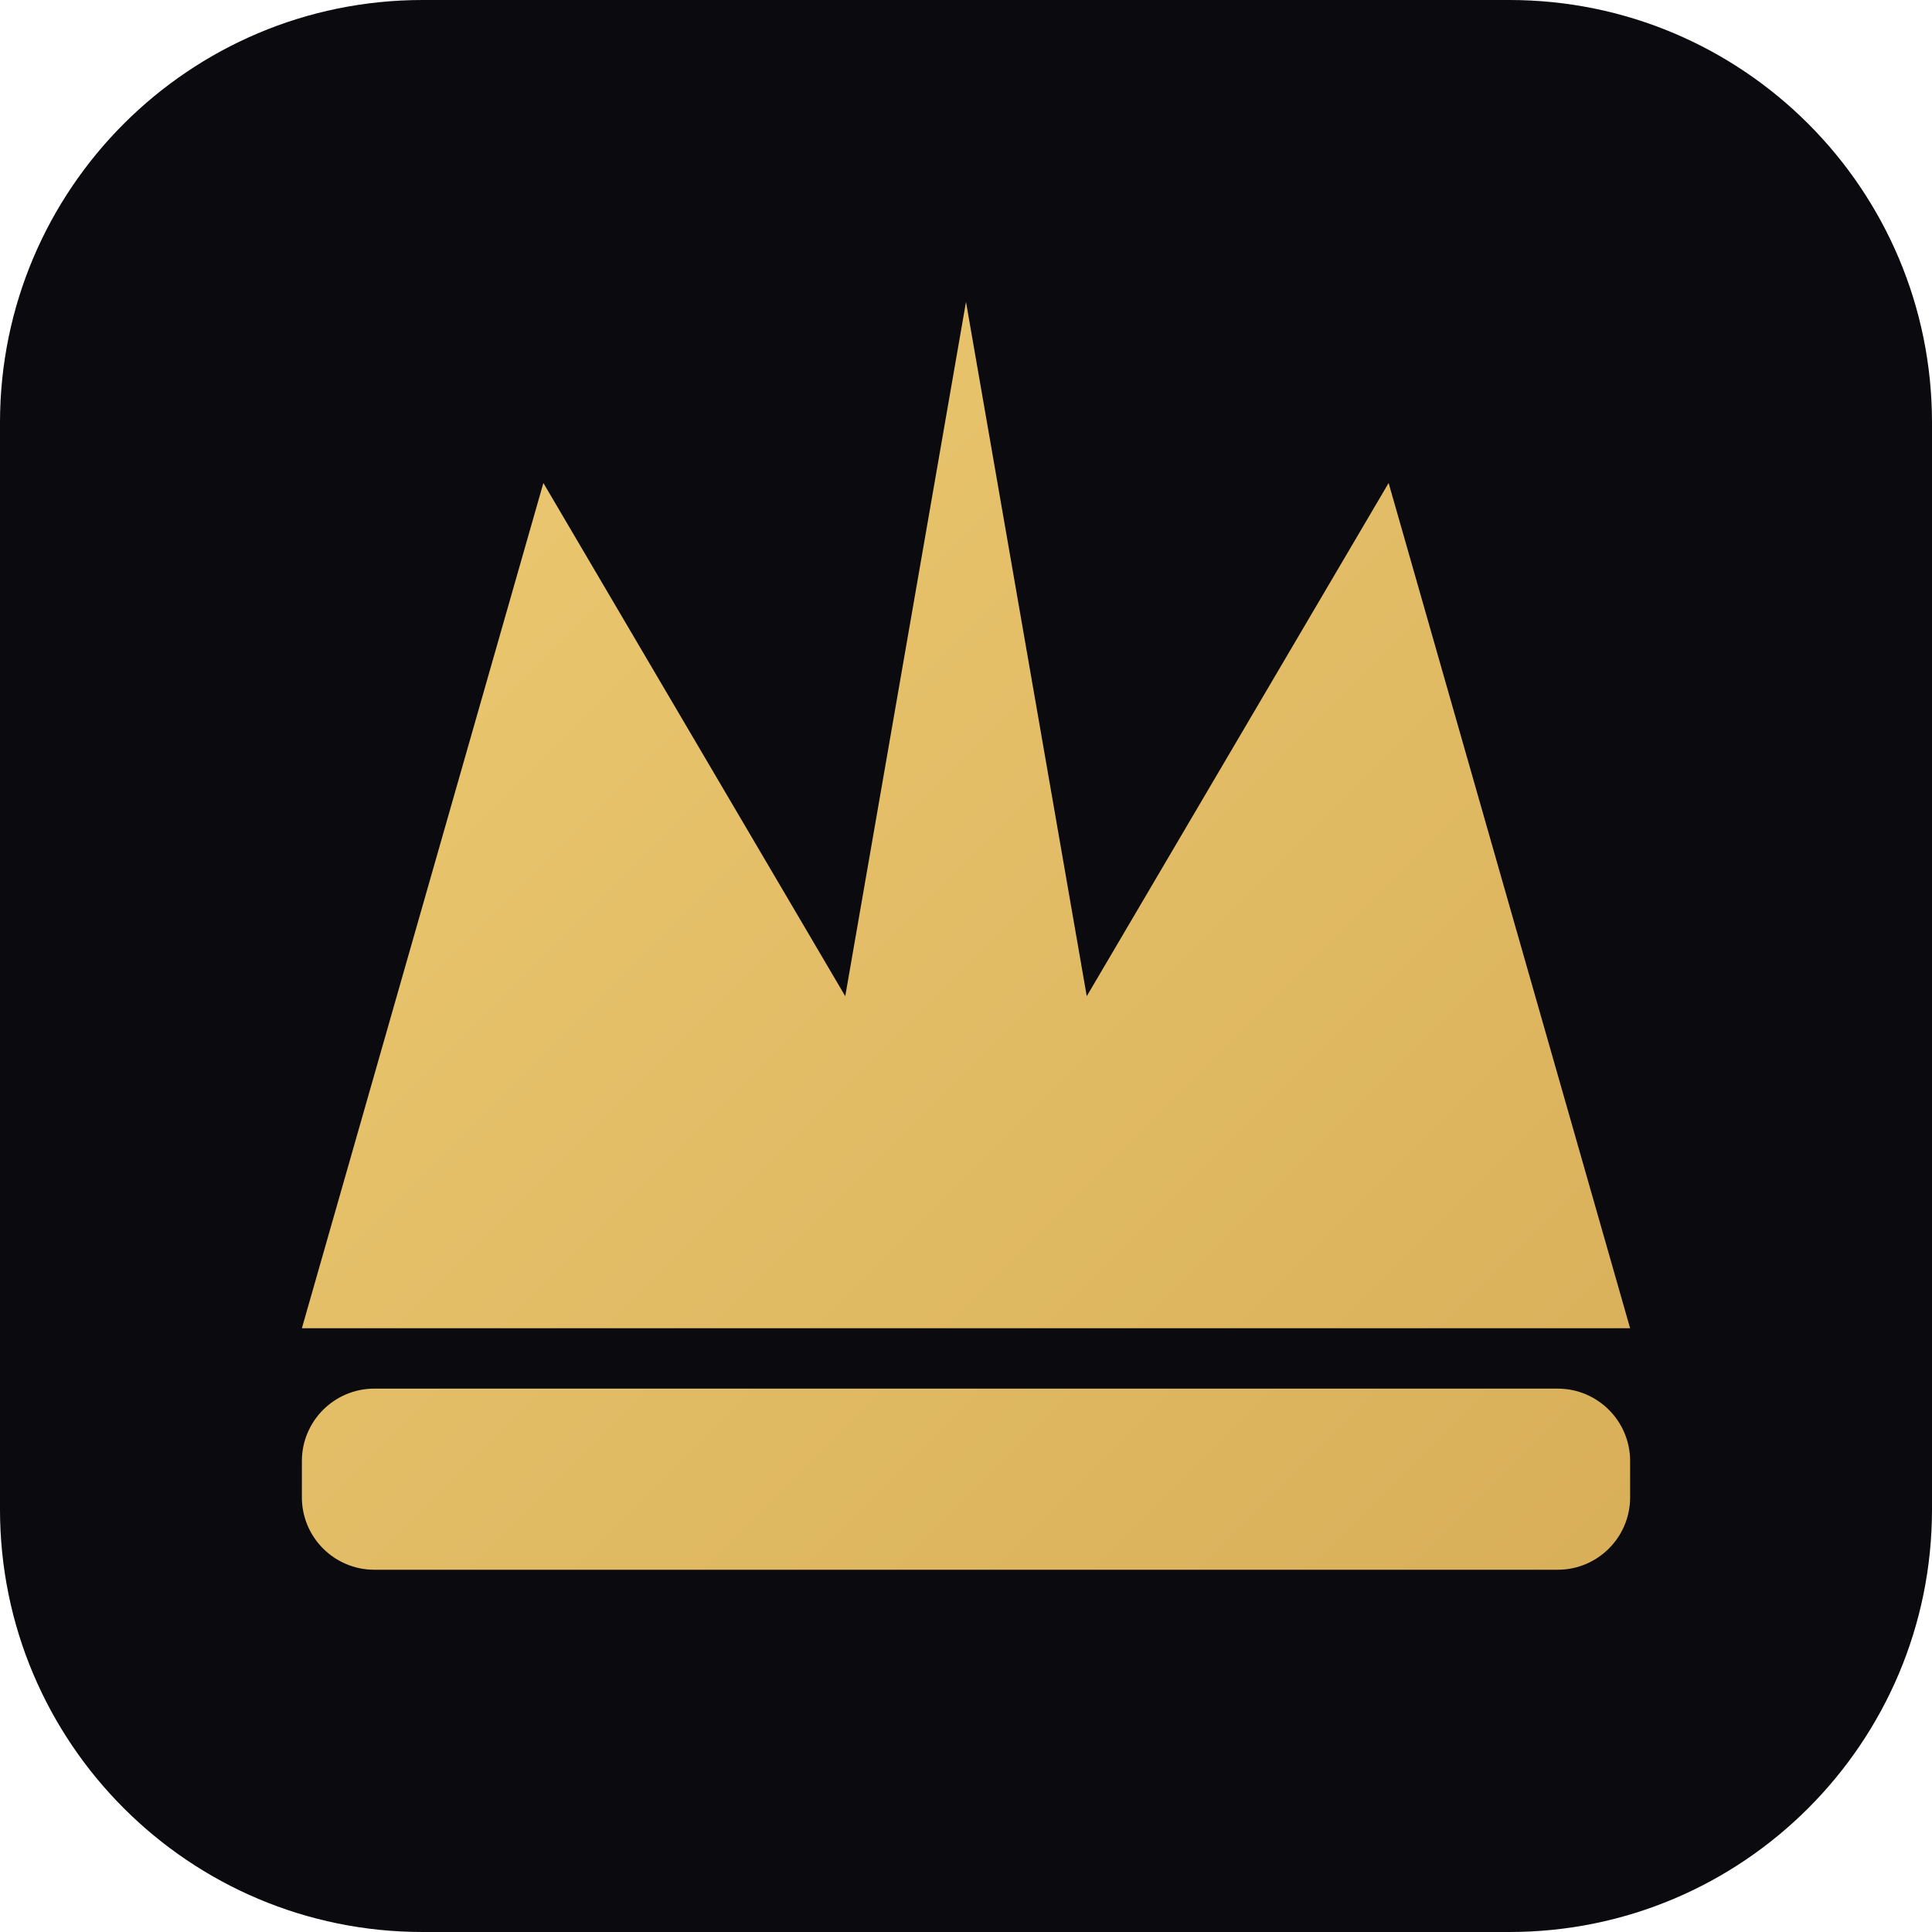
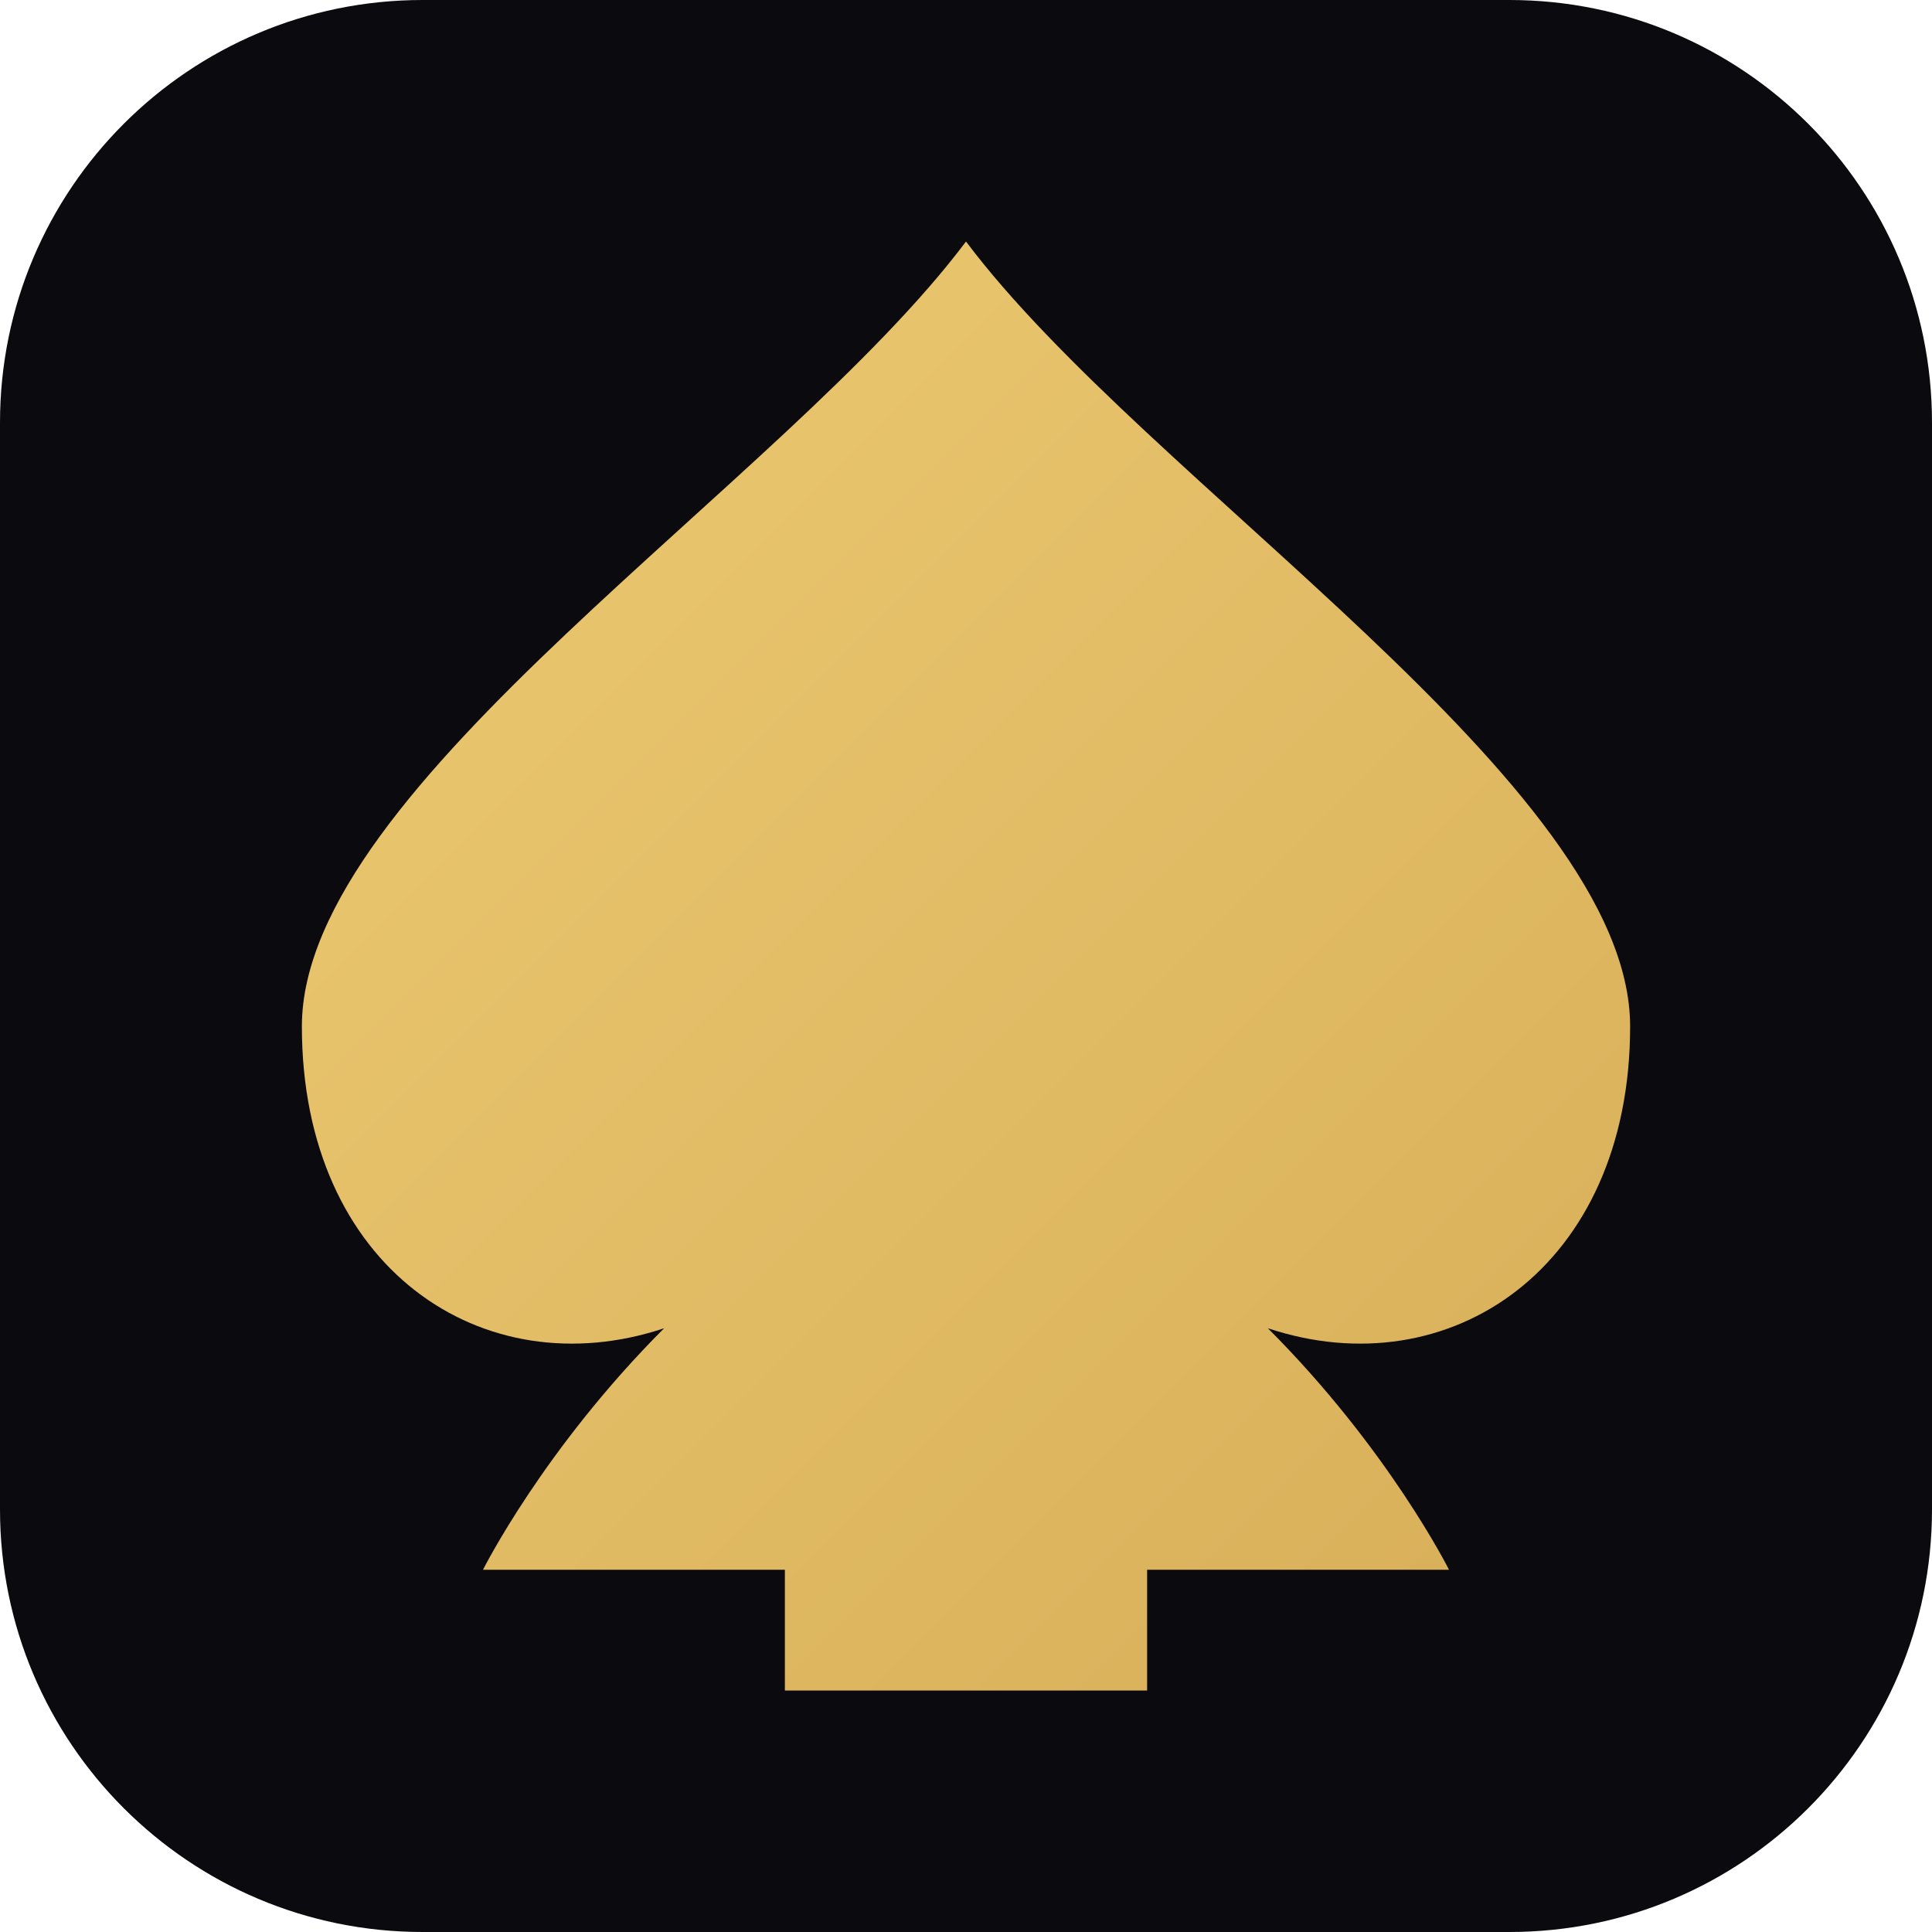
<svg xmlns="http://www.w3.org/2000/svg" width="32" height="32" viewBox="0 0 32 32">
  <defs>
    <linearGradient id="g" x1="0" y1="0" x2="32" y2="32" gradientUnits="userSpaceOnUse">
      <stop offset="0%" stop-color="#f0d078" />
      <stop offset="100%" stop-color="#d4a853" />
    </linearGradient>
  </defs>
  <rect width="32" height="32" rx="7" fill="#0a0a0f" />
-   <path d="M5 22L9 8L14 16.5L16 5L18 16.5L23 8L27 22H5Z" fill="url(#g)" />
-   <rect x="5" y="23" width="22" height="3" rx="1.2" fill="url(#g)" />
+   <path d="M16 4C13 8 5 13 5 17C5 21 8 23 11 22C9 24 8 26 8 26H13V28H19V26H24C24 26 23 24 21 22C24 23 27 21 27 17C27 13 19 8 16 4Z" fill="url(#g)" />
</svg>
